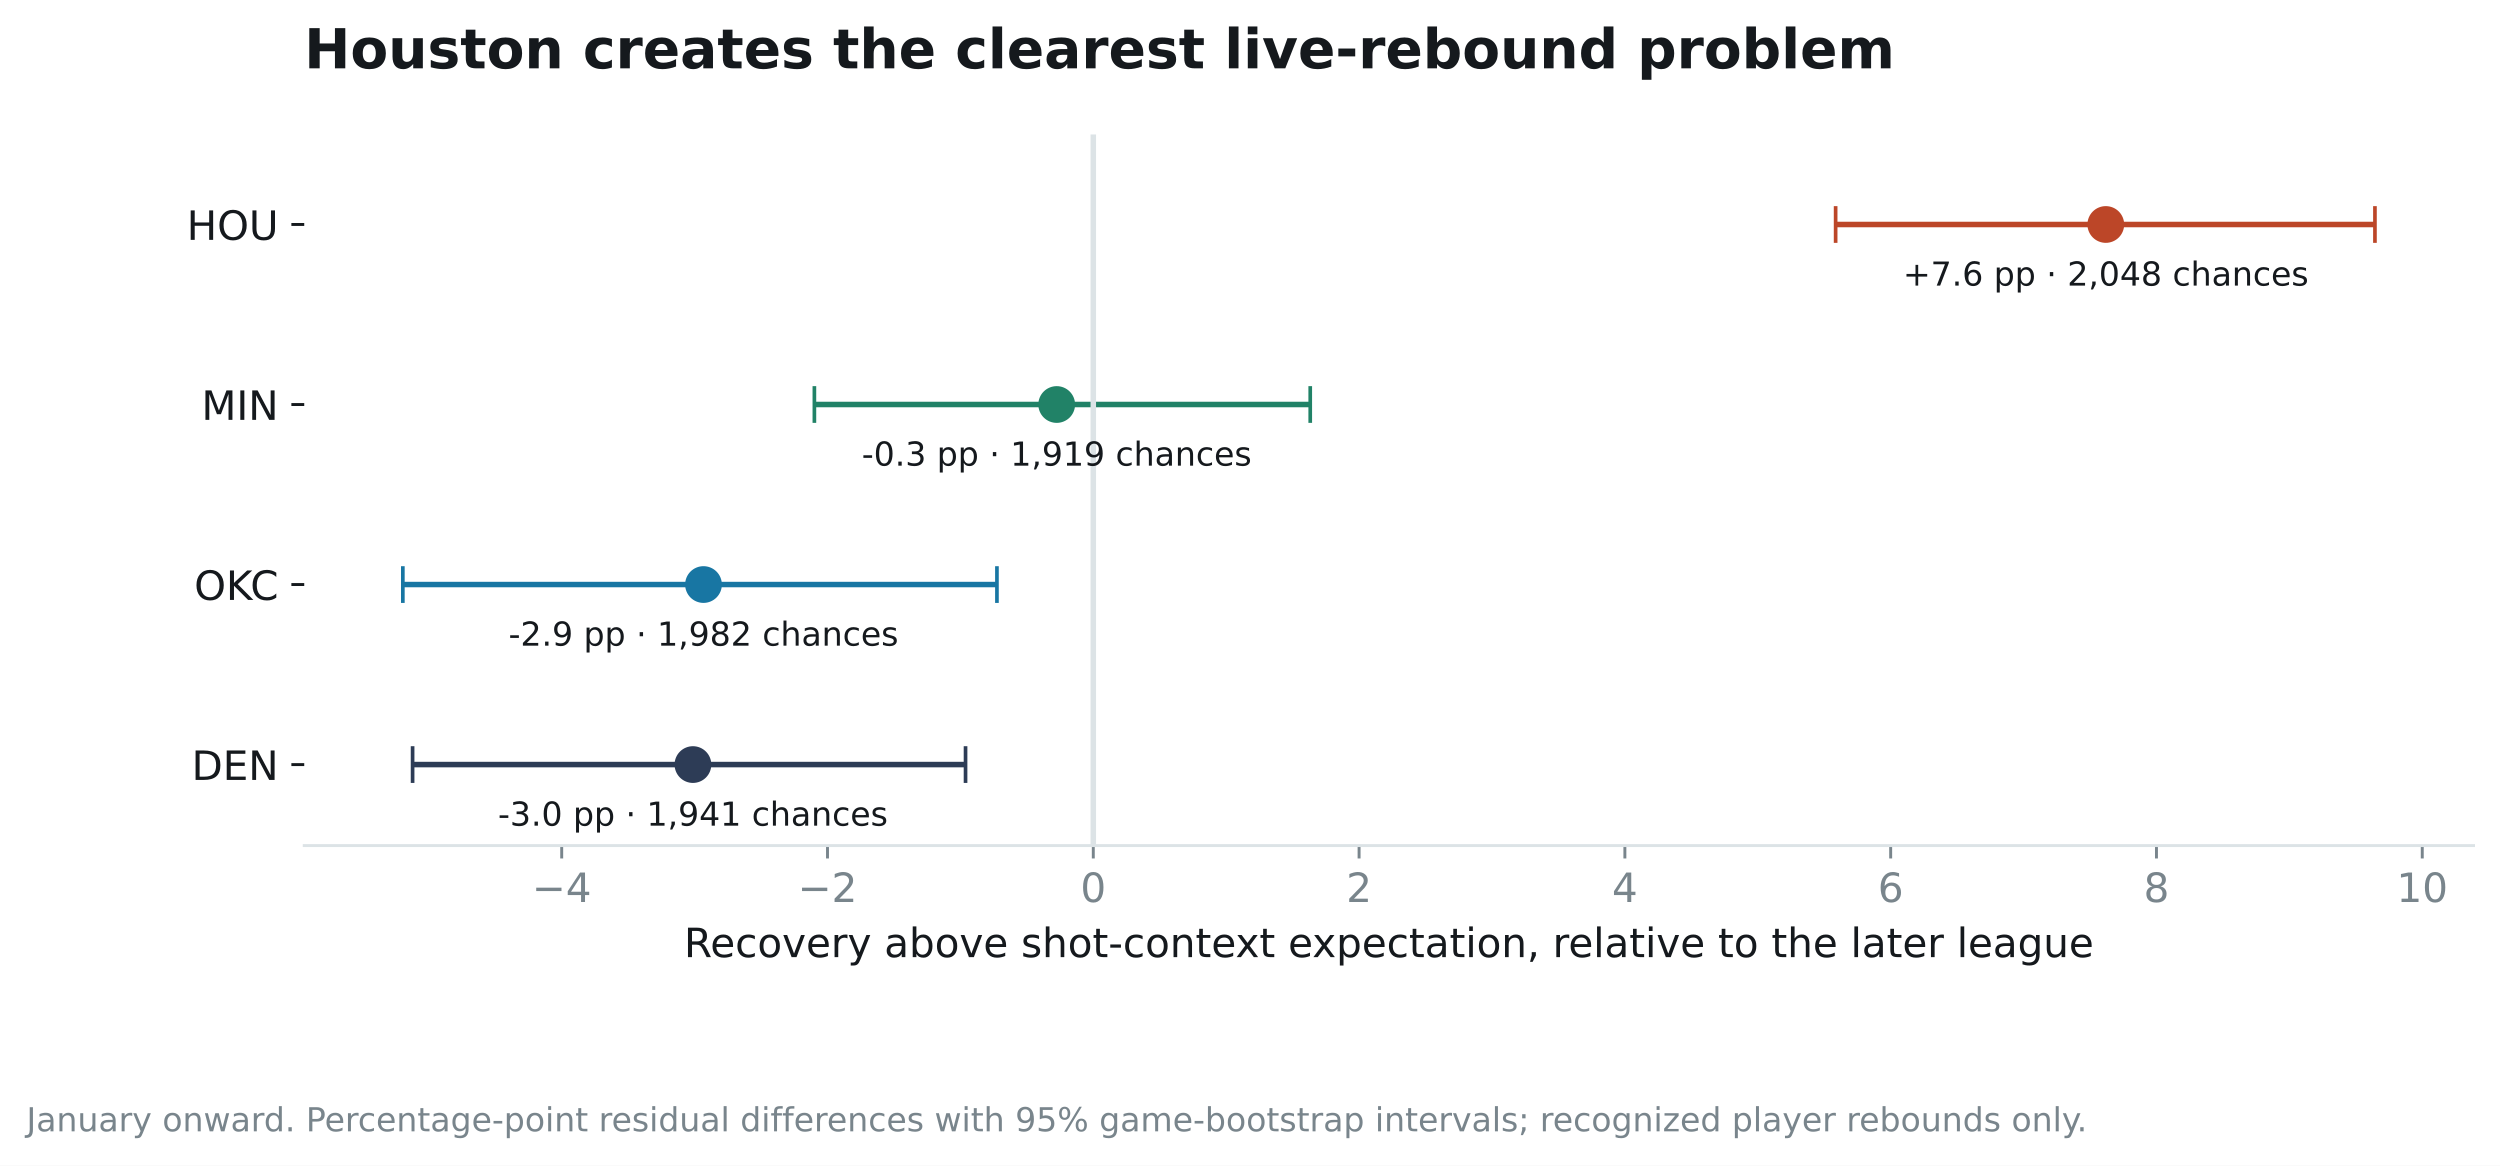
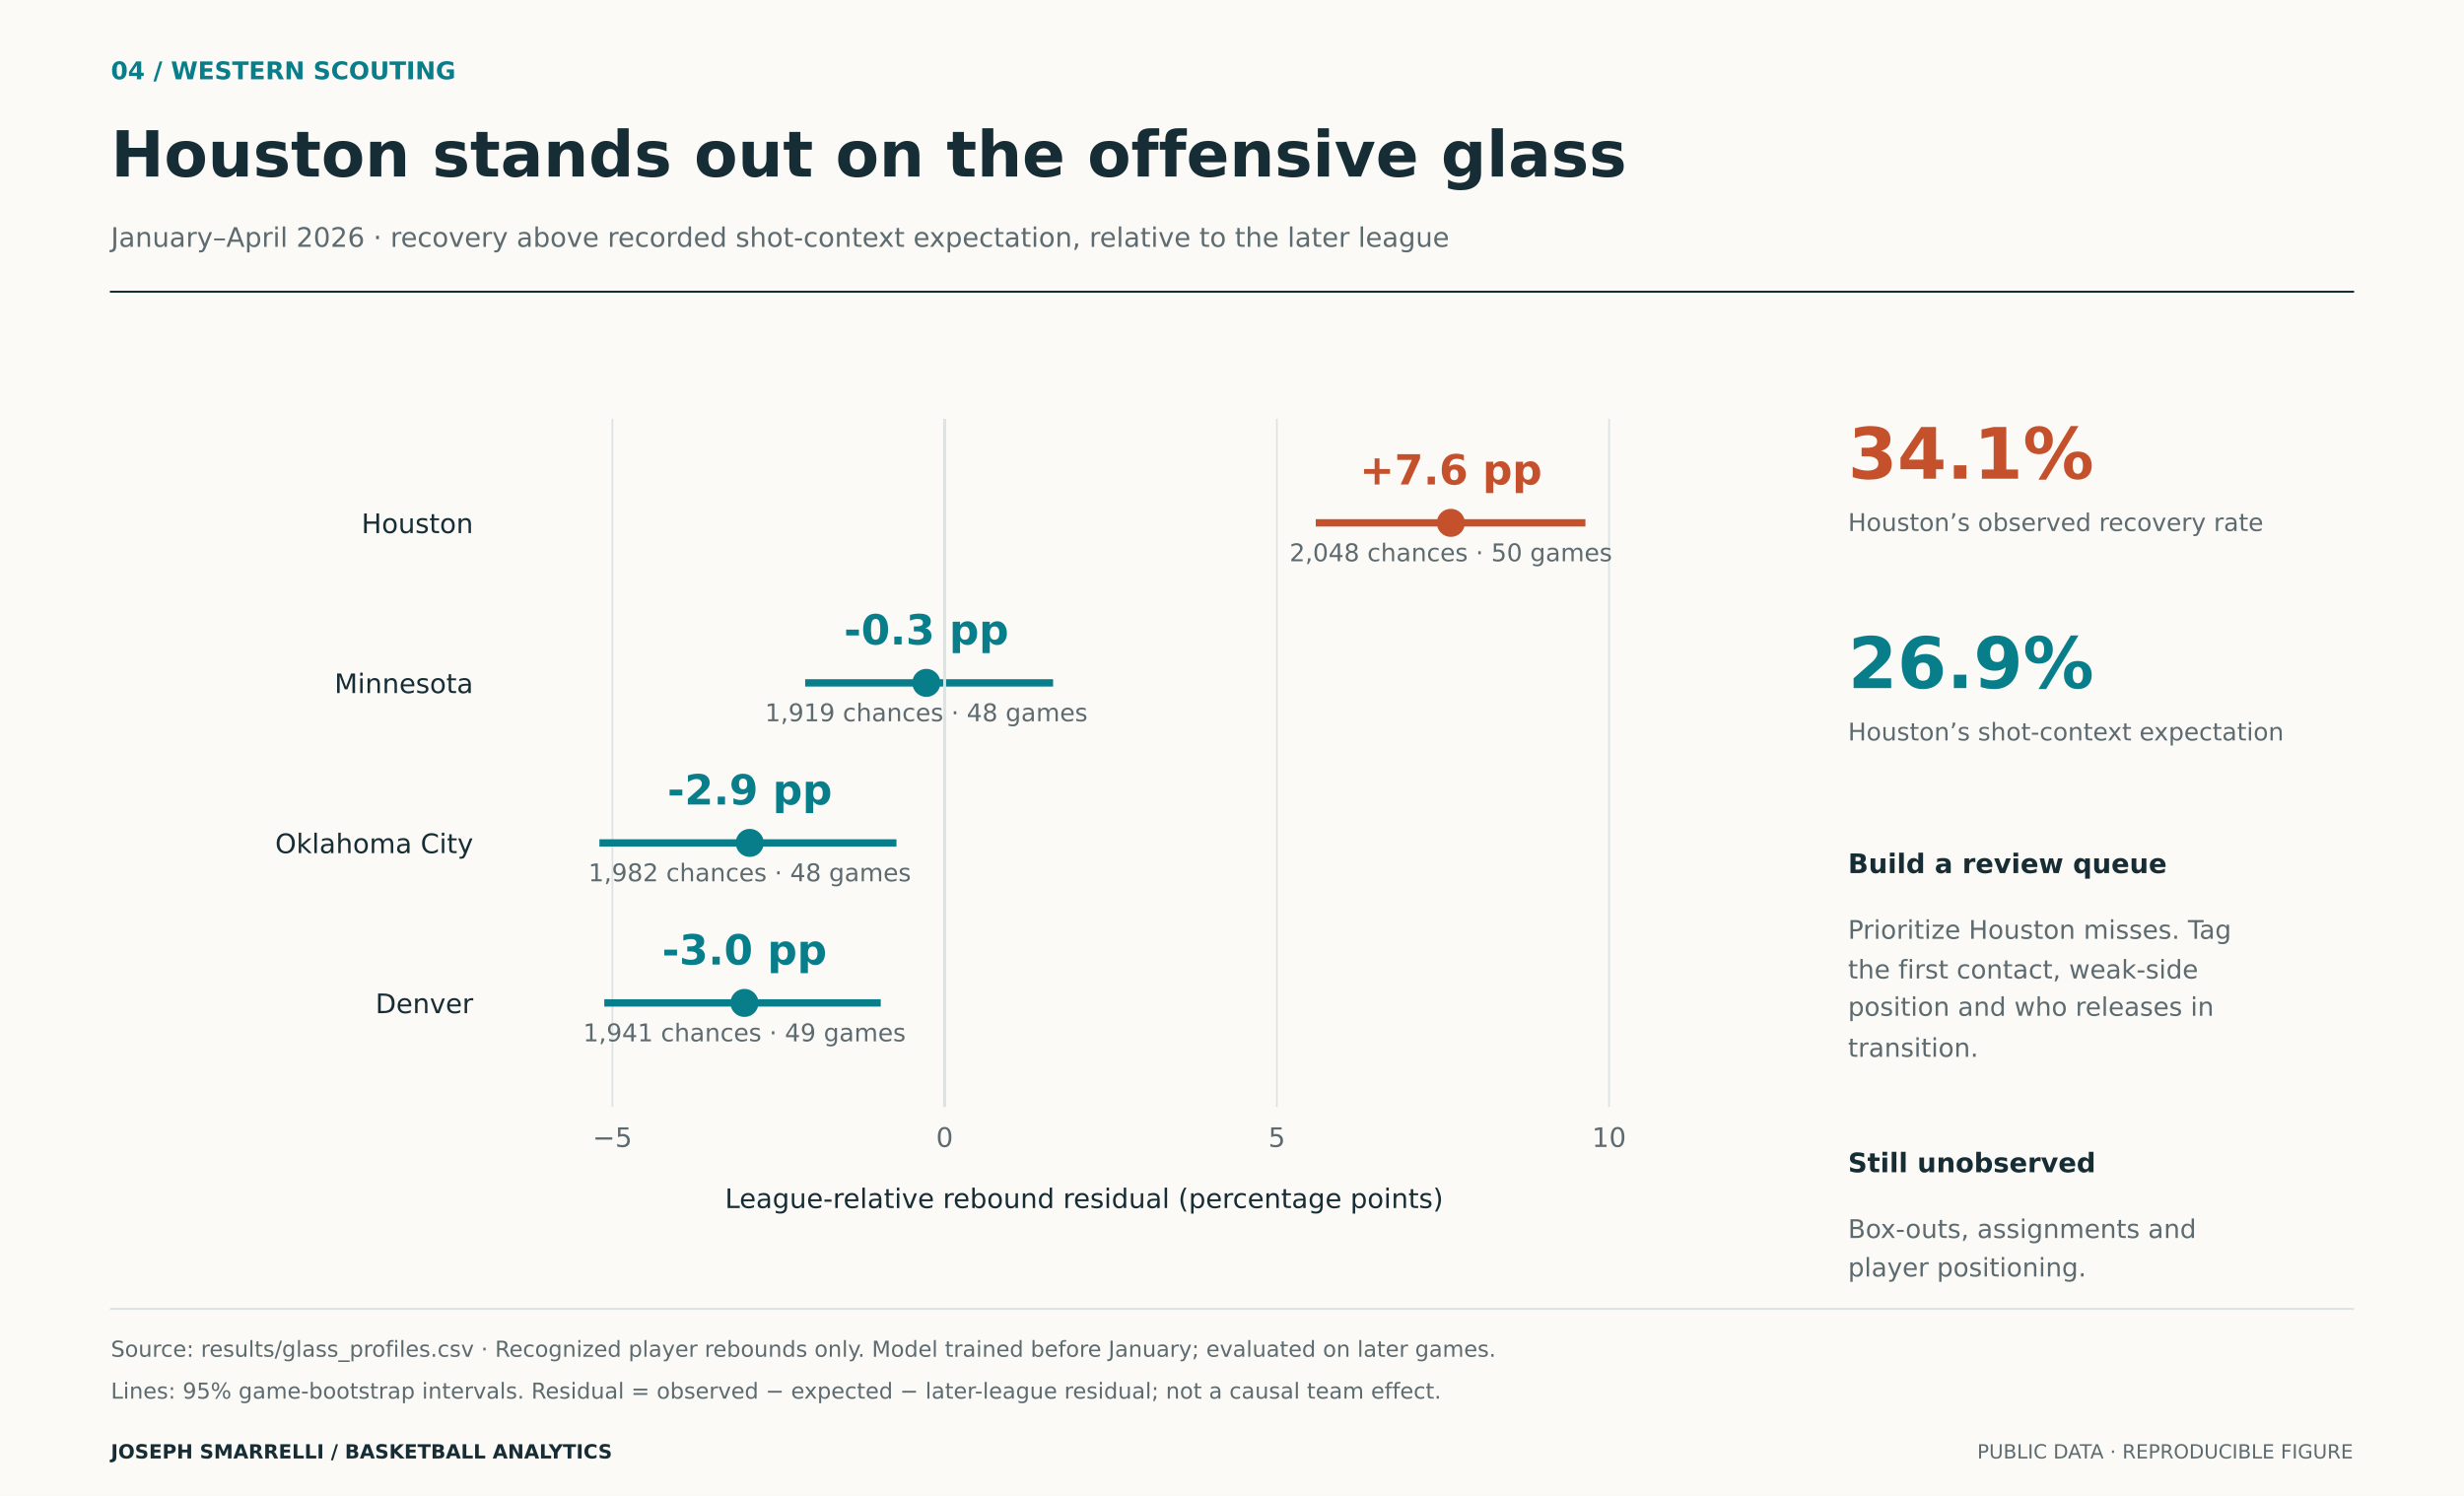
- <svg xmlns="http://www.w3.org/2000/svg" xmlns:xlink="http://www.w3.org/1999/xlink" width="680.4pt" height="317.256pt" viewBox="0 0 680.4 317.256" version="1.1">
+ <svg xmlns="http://www.w3.org/2000/svg" xmlns:xlink="http://www.w3.org/1999/xlink" width="1008pt" height="612pt" viewBox="0 0 1008 612" version="1.1">
  <defs>
    <style type="text/css">*{stroke-linejoin: round; stroke-linecap: butt}</style>
  </defs>
  <g id="figure_1">
    <g id="patch_1">
-       <path d="M -0 317.256  L 680.4 317.256  L 680.4 0  L -0 0  z " style="fill: #ffffff" />
+       <path d="M 0 612 L 1008 612 L 1008 0 L 0 0 z " style="fill: #fbfaf6" />
    </g>
    <g id="axes_1">
      <g id="patch_2">
-         <path d="M 82.8 230.134  L 673.2 230.134  L 673.2 36.598  L 82.8 36.598  z " style="fill: #ffffff" />
+         <path d="M 201.6 452.88 L 685.44 452.88 L 685.44 171.36 L 201.6 171.36 z " style="fill: #fbfaf6" />
      </g>
      <g id="matplotlib.axis_1">
        <g id="xtick_1">
          <g id="line2d_1">
-             <defs>
-               <path id="m6db5ade228" d="M 0 0  L 0 3.5  " style="stroke: #79858c; stroke-width: 0.8" />
-             </defs>
-             <g>
-               <use xlink:href="#m6db5ade228" x="152.873" y="230.134" style="fill: #79858c; stroke: #79858c; stroke-width: 0.8" />
-             </g>
-           </g>
+             <path d="M 250.528 452.88 L 250.528 171.36 " clip-path="url(#p21c46d06e3)" style="fill: none; stroke: #dce3e3; stroke-width: 0.7; stroke-linecap: square" />
+           </g>
+           <g id="line2d_2" />
          <g id="text_1">
-             <text style="font-size: 11px; font-family: 'DejaVu Sans'; text-anchor: middle; fill: #79858c" x="152.873" y="245.491" transform="rotate(-0 152.8732 245.4911)">−4</text>
+             <text style="font-size: 11px; font-family: 'DejaVu Sans'; text-anchor: middle; fill: #5d6b70" x="250.528" y="469.237" transform="rotate(-0 250.5276 469.2374)">−5</text>
          </g>
        </g>
        <g id="xtick_2">
-           <g id="line2d_2">
-             <g>
-               <use xlink:href="#m6db5ade228" x="225.212" y="230.134" style="fill: #79858c; stroke: #79858c; stroke-width: 0.8" />
-             </g>
-           </g>
+           <g id="line2d_3">
+             <path d="M 386.438 452.88 L 386.438 171.36 " clip-path="url(#p21c46d06e3)" style="fill: none; stroke: #dce3e3; stroke-width: 0.7; stroke-linecap: square" />
+           </g>
+           <g id="line2d_4" />
          <g id="text_2">
-             <text style="font-size: 11px; font-family: 'DejaVu Sans'; text-anchor: middle; fill: #79858c" x="225.212" y="245.491" transform="rotate(-0 225.2116 245.4911)">−2</text>
+             <text style="font-size: 11px; font-family: 'DejaVu Sans'; text-anchor: middle; fill: #5d6b70" x="386.438" y="469.237" transform="rotate(-0 386.4378 469.2374)">0</text>
          </g>
        </g>
        <g id="xtick_3">
-           <g id="line2d_3">
-             <g>
-               <use xlink:href="#m6db5ade228" x="297.55" y="230.134" style="fill: #79858c; stroke: #79858c; stroke-width: 0.8" />
-             </g>
-           </g>
+           <g id="line2d_5">
+             <path d="M 522.348 452.88 L 522.348 171.36 " clip-path="url(#p21c46d06e3)" style="fill: none; stroke: #dce3e3; stroke-width: 0.7; stroke-linecap: square" />
+           </g>
+           <g id="line2d_6" />
          <g id="text_3">
-             <text style="font-size: 11px; font-family: 'DejaVu Sans'; text-anchor: middle; fill: #79858c" x="297.55" y="245.491" transform="rotate(-0 297.5499 245.4911)">0</text>
+             <text style="font-size: 11px; font-family: 'DejaVu Sans'; text-anchor: middle; fill: #5d6b70" x="522.348" y="469.237" transform="rotate(-0 522.3479 469.2374)">5</text>
          </g>
        </g>
        <g id="xtick_4">
-           <g id="line2d_4">
-             <g>
-               <use xlink:href="#m6db5ade228" x="369.888" y="230.134" style="fill: #79858c; stroke: #79858c; stroke-width: 0.8" />
-             </g>
-           </g>
+           <g id="line2d_7">
+             <path d="M 658.258 452.88 L 658.258 171.36 " clip-path="url(#p21c46d06e3)" style="fill: none; stroke: #dce3e3; stroke-width: 0.7; stroke-linecap: square" />
+           </g>
+           <g id="line2d_8" />
          <g id="text_4">
-             <text style="font-size: 11px; font-family: 'DejaVu Sans'; text-anchor: middle; fill: #79858c" x="369.888" y="245.491" transform="rotate(-0 369.8883 245.4911)">2</text>
-           </g>
-         </g>
-         <g id="xtick_5">
-           <g id="line2d_5">
-             <g>
-               <use xlink:href="#m6db5ade228" x="442.227" y="230.134" style="fill: #79858c; stroke: #79858c; stroke-width: 0.8" />
-             </g>
-           </g>
-           <g id="text_5">
-             <text style="font-size: 11px; font-family: 'DejaVu Sans'; text-anchor: middle; fill: #79858c" x="442.227" y="245.491" transform="rotate(-0 442.2267 245.4911)">4</text>
-           </g>
-         </g>
-         <g id="xtick_6">
-           <g id="line2d_6">
-             <g>
-               <use xlink:href="#m6db5ade228" x="514.565" y="230.134" style="fill: #79858c; stroke: #79858c; stroke-width: 0.8" />
-             </g>
-           </g>
-           <g id="text_6">
-             <text style="font-size: 11px; font-family: 'DejaVu Sans'; text-anchor: middle; fill: #79858c" x="514.565" y="245.491" transform="rotate(-0 514.5651 245.4911)">6</text>
-           </g>
-         </g>
-         <g id="xtick_7">
-           <g id="line2d_7">
-             <g>
-               <use xlink:href="#m6db5ade228" x="586.903" y="230.134" style="fill: #79858c; stroke: #79858c; stroke-width: 0.8" />
-             </g>
-           </g>
-           <g id="text_7">
-             <text style="font-size: 11px; font-family: 'DejaVu Sans'; text-anchor: middle; fill: #79858c" x="586.903" y="245.491" transform="rotate(-0 586.9035 245.4911)">8</text>
-           </g>
-         </g>
-         <g id="xtick_8">
-           <g id="line2d_8">
-             <g>
-               <use xlink:href="#m6db5ade228" x="659.242" y="230.134" style="fill: #79858c; stroke: #79858c; stroke-width: 0.8" />
-             </g>
-           </g>
-           <g id="text_8">
-             <text style="font-size: 11px; font-family: 'DejaVu Sans'; text-anchor: middle; fill: #79858c" x="659.242" y="245.491" transform="rotate(-0 659.2419 245.4911)">10</text>
-           </g>
-         </g>
-         <g id="text_9">
-           <text style="font-size: 11px; font-family: 'DejaVu Sans'; text-anchor: middle; fill: #15191d" x="378" y="260.492" transform="rotate(-0 378 260.4919)">Recovery above shot-context expectation, relative to the later league</text>
+             <text style="font-size: 11px; font-family: 'DejaVu Sans'; text-anchor: middle; fill: #5d6b70" x="658.258" y="469.237" transform="rotate(-0 658.258 469.2374)">10</text>
+           </g>
+         </g>
+         <g id="text_5">
+           <text style="font-size: 11px; font-family: 'DejaVu Sans'; text-anchor: middle; fill: #172d36" x="443.52" y="494.238" transform="rotate(-0 443.52 494.2383)">League-relative rebound residual (percentage points)</text>
        </g>
      </g>
      <g id="matplotlib.axis_2">
        <g id="ytick_1">
-           <g id="line2d_9">
-             <defs>
-               <path id="m6fc1f9efe8" d="M 0 0  L -3.5 0  " style="stroke: #15191d; stroke-width: 0.8" />
-             </defs>
-             <g>
-               <use xlink:href="#m6fc1f9efe8" x="82.8" y="61.096" style="fill: #15191d; stroke: #15191d; stroke-width: 0.8" />
-             </g>
-           </g>
-           <g id="text_10">
-             <text style="font-size: 11px; font-family: 'DejaVu Sans'; text-anchor: end; fill: #15191d" x="75.8" y="65.275" transform="rotate(-0 75.8 65.2746)">HOU</text>
+           <g id="line2d_9" />
+           <g id="text_6">
+             <text style="font-size: 11px; font-family: 'DejaVu Sans'; text-anchor: end; fill: #172d36" x="193.6" y="218.094" transform="rotate(-0 193.6 218.0941)">Houston</text>
          </g>
        </g>
        <g id="ytick_2">
-           <g id="line2d_10">
-             <g>
-               <use xlink:href="#m6fc1f9efe8" x="82.8" y="110.092" style="fill: #15191d; stroke: #15191d; stroke-width: 0.8" />
-             </g>
-           </g>
-           <g id="text_11">
-             <text style="font-size: 11px; font-family: 'DejaVu Sans'; text-anchor: end; fill: #15191d" x="75.8" y="114.271" transform="rotate(-0 75.8 114.2711)">MIN</text>
+           <g id="line2d_10" />
+           <g id="text_7">
+             <text style="font-size: 11px; font-family: 'DejaVu Sans'; text-anchor: end; fill: #172d36" x="193.6" y="283.564" transform="rotate(-0 193.6 283.5643)">Minnesota</text>
          </g>
        </g>
        <g id="ytick_3">
-           <g id="line2d_11">
-             <g>
-               <use xlink:href="#m6fc1f9efe8" x="82.8" y="159.089" style="fill: #15191d; stroke: #15191d; stroke-width: 0.8" />
-             </g>
-           </g>
-           <g id="text_12">
-             <text style="font-size: 11px; font-family: 'DejaVu Sans'; text-anchor: end; fill: #15191d" x="75.8" y="163.268" transform="rotate(-0 75.8 163.2675)">OKC</text>
+           <g id="line2d_11" />
+           <g id="text_8">
+             <text style="font-size: 11px; font-family: 'DejaVu Sans'; text-anchor: end; fill: #172d36" x="193.6" y="349.034" transform="rotate(-0 193.6 349.034)">Oklahoma City</text>
          </g>
        </g>
        <g id="ytick_4">
-           <g id="line2d_12">
-             <g>
-               <use xlink:href="#m6fc1f9efe8" x="82.8" y="208.085" style="fill: #15191d; stroke: #15191d; stroke-width: 0.8" />
-             </g>
-           </g>
-           <g id="text_13">
-             <text style="font-size: 11px; font-family: 'DejaVu Sans'; text-anchor: end; fill: #15191d" x="75.8" y="212.264" transform="rotate(-0 75.8 212.264)">DEN</text>
+           <g id="line2d_12" />
+           <g id="text_9">
+             <text style="font-size: 11px; font-family: 'DejaVu Sans'; text-anchor: end; fill: #172d36" x="193.6" y="414.503" transform="rotate(-0 193.6 414.5034)">Denver</text>
          </g>
        </g>
      </g>
      <g id="LineCollection_1">
-         <path d="M 499.584 61.096  L 646.364 61.096  " clip-path="url(#p2a16ce71af)" style="fill: none; stroke: #bc4628; stroke-width: 1.5" />
+         <path d="M 538.271 213.915 L 648.58 213.915 " clip-path="url(#p21c46d06e3)" style="fill: none; stroke: #c4512c; stroke-width: 3" />
+       </g>
+       <g id="LineCollection_2">
+         <path d="M 329.391 279.385 L 430.81 279.385 " clip-path="url(#p21c46d06e3)" style="fill: none; stroke: #087e8b; stroke-width: 3" />
+       </g>
+       <g id="LineCollection_3">
+         <path d="M 245.216 344.855 L 366.729 344.855 " clip-path="url(#p21c46d06e3)" style="fill: none; stroke: #087e8b; stroke-width: 3" />
+       </g>
+       <g id="LineCollection_4">
+         <path d="M 247.21 410.325 L 360.308 410.325 " clip-path="url(#p21c46d06e3)" style="fill: none; stroke: #087e8b; stroke-width: 3" />
      </g>
      <g id="line2d_13">
+         <path d="M 386.438 452.88 L 386.438 171.36 " clip-path="url(#p21c46d06e3)" style="fill: none; stroke: #dce3e3; stroke-width: 1.2; stroke-linecap: square" />
+       </g>
+       <g id="PathCollection_1">
        <defs>
-           <path id="m99130acad2" d="M 0 5  L 0 -5  " style="stroke: #bc4628" />
+           <path id="m647520c1a6" d="M 0 5.244 C 1.391 5.244 2.725 4.691 3.708 3.708 C 4.691 2.725 5.244 1.391 5.244 0 C 5.244 -1.391 4.691 -2.725 3.708 -3.708 C 2.725 -4.691 1.391 -5.244 0 -5.244 C -1.391 -5.244 -2.725 -4.691 -3.708 -3.708 C -4.691 -2.725 -5.244 -1.391 -5.244 0 C -5.244 1.391 -4.691 2.725 -3.708 3.708 C -2.725 4.691 -1.391 5.244 0 5.244 z " style="stroke: #c4512c" />
        </defs>
-         <g clip-path="url(#p2a16ce71af)">
-           <use xlink:href="#m99130acad2" x="499.584" y="61.096" style="fill: #bc4628; stroke: #bc4628" />
-         </g>
-       </g>
-       <g id="line2d_14">
-         <g clip-path="url(#p2a16ce71af)">
-           <use xlink:href="#m99130acad2" x="646.364" y="61.096" style="fill: #bc4628; stroke: #bc4628" />
-         </g>
-       </g>
-       <g id="LineCollection_2">
-         <path d="M 221.642 110.092  L 356.593 110.092  " clip-path="url(#p2a16ce71af)" style="fill: none; stroke: #218267; stroke-width: 1.5" />
-       </g>
-       <g id="line2d_15">
+         <g clip-path="url(#p21c46d06e3)">
+           <use xlink:href="#m647520c1a6" x="593.532" y="213.915" style="fill: #c4512c; stroke: #c4512c" />
+         </g>
+       </g>
+       <g id="text_10">
+         <text style="font-weight: 700; font-size: 17px; font-family: 'DejaVu Sans'; text-anchor: middle; fill: #c4512c" x="593.532" y="198.203" transform="rotate(-0 593.5315 198.2026)">+7.6 pp</text>
+       </g>
+       <g id="text_11">
+         <text style="font-size: 10px; font-family: 'DejaVu Sans'; text-anchor: middle; fill: #5d6b70" x="593.532" y="229.628" transform="rotate(-0 593.5315 229.6281)">2,048 chances · 50 games</text>
+       </g>
+       <g id="PathCollection_2">
        <defs>
-           <path id="m9e8e3c8988" d="M 0 5  L 0 -5  " style="stroke: #218267" />
+           <path id="md476bb4f15" d="M 0 5.244 C 1.391 5.244 2.725 4.691 3.708 3.708 C 4.691 2.725 5.244 1.391 5.244 0 C 5.244 -1.391 4.691 -2.725 3.708 -3.708 C 2.725 -4.691 1.391 -5.244 0 -5.244 C -1.391 -5.244 -2.725 -4.691 -3.708 -3.708 C -4.691 -2.725 -5.244 -1.391 -5.244 0 C -5.244 1.391 -4.691 2.725 -3.708 3.708 C -2.725 4.691 -1.391 5.244 0 5.244 z " style="stroke: #087e8b" />
        </defs>
-         <g clip-path="url(#p2a16ce71af)">
-           <use xlink:href="#m9e8e3c8988" x="221.642" y="110.092" style="fill: #218267; stroke: #218267" />
-         </g>
-       </g>
-       <g id="line2d_16">
-         <g clip-path="url(#p2a16ce71af)">
-           <use xlink:href="#m9e8e3c8988" x="356.593" y="110.092" style="fill: #218267; stroke: #218267" />
-         </g>
-       </g>
-       <g id="LineCollection_3">
-         <path d="M 109.636 159.089  L 271.325 159.089  " clip-path="url(#p2a16ce71af)" style="fill: none; stroke: #1876a3; stroke-width: 1.5" />
-       </g>
-       <g id="line2d_17">
-         <defs>
-           <path id="m422f4557f7" d="M 0 5  L 0 -5  " style="stroke: #1876a3" />
-         </defs>
-         <g clip-path="url(#p2a16ce71af)">
-           <use xlink:href="#m422f4557f7" x="109.636" y="159.089" style="fill: #1876a3; stroke: #1876a3" />
-         </g>
-       </g>
-       <g id="line2d_18">
-         <g clip-path="url(#p2a16ce71af)">
-           <use xlink:href="#m422f4557f7" x="271.325" y="159.089" style="fill: #1876a3; stroke: #1876a3" />
-         </g>
-       </g>
-       <g id="LineCollection_4">
-         <path d="M 112.29 208.085  L 262.781 208.085  " clip-path="url(#p2a16ce71af)" style="fill: none; stroke: #2d3c56; stroke-width: 1.5" />
-       </g>
-       <g id="line2d_19">
-         <defs>
-           <path id="m2d0df6b1dd" d="M 0 5  L 0 -5  " style="stroke: #2d3c56" />
-         </defs>
-         <g clip-path="url(#p2a16ce71af)">
-           <use xlink:href="#m2d0df6b1dd" x="112.29" y="208.085" style="fill: #2d3c56; stroke: #2d3c56" />
-         </g>
-       </g>
-       <g id="line2d_20">
-         <g clip-path="url(#p2a16ce71af)">
-           <use xlink:href="#m2d0df6b1dd" x="262.781" y="208.085" style="fill: #2d3c56; stroke: #2d3c56" />
-         </g>
-       </g>
-       <g id="line2d_21">
-         <path d="M 297.55 230.134  L 297.55 36.598  " clip-path="url(#p2a16ce71af)" style="fill: none; stroke: #dce3e6; stroke-width: 1.5; stroke-linecap: square" />
-       </g>
-       <g id="line2d_22">
-         <defs>
-           <path id="mc65d8b5914" d="M 0 4.5  C 1.193 4.5 2.338 4.026 3.182 3.182  C 4.026 2.338 4.5 1.193 4.5 0  C 4.5 -1.193 4.026 -2.338 3.182 -3.182  C 2.338 -4.026 1.193 -4.5 0 -4.5  C -1.193 -4.5 -2.338 -4.026 -3.182 -3.182  C -4.026 -2.338 -4.5 -1.193 -4.5 0  C -4.5 1.193 -4.026 2.338 -3.182 3.182  C -2.338 4.026 -1.193 4.5 0 4.5  z " style="stroke: #bc4628" />
-         </defs>
-         <g clip-path="url(#p2a16ce71af)">
-           <use xlink:href="#mc65d8b5914" x="573.115" y="61.096" style="fill: #bc4628; stroke: #bc4628" />
-         </g>
-       </g>
-       <g id="line2d_23">
-         <defs>
-           <path id="m6ace1d4cc5" d="M 0 4.5  C 1.193 4.5 2.338 4.026 3.182 3.182  C 4.026 2.338 4.5 1.193 4.5 0  C 4.5 -1.193 4.026 -2.338 3.182 -3.182  C 2.338 -4.026 1.193 -4.5 0 -4.5  C -1.193 -4.5 -2.338 -4.026 -3.182 -3.182  C -4.026 -2.338 -4.5 -1.193 -4.5 0  C -4.5 1.193 -4.026 2.338 -3.182 3.182  C -2.338 4.026 -1.193 4.5 0 4.5  z " style="stroke: #218267" />
-         </defs>
-         <g clip-path="url(#p2a16ce71af)">
-           <use xlink:href="#m6ace1d4cc5" x="287.592" y="110.092" style="fill: #218267; stroke: #218267" />
-         </g>
-       </g>
-       <g id="line2d_24">
-         <defs>
-           <path id="m87a5c7e30f" d="M 0 4.5  C 1.193 4.5 2.338 4.026 3.182 3.182  C 4.026 2.338 4.5 1.193 4.5 0  C 4.5 -1.193 4.026 -2.338 3.182 -3.182  C 2.338 -4.026 1.193 -4.5 0 -4.5  C -1.193 -4.5 -2.338 -4.026 -3.182 -3.182  C -4.026 -2.338 -4.5 -1.193 -4.5 0  C -4.5 1.193 -4.026 2.338 -3.182 3.182  C -2.338 4.026 -1.193 4.5 0 4.5  z " style="stroke: #1876a3" />
-         </defs>
-         <g clip-path="url(#p2a16ce71af)">
-           <use xlink:href="#m87a5c7e30f" x="191.465" y="159.089" style="fill: #1876a3; stroke: #1876a3" />
-         </g>
-       </g>
-       <g id="line2d_25">
-         <defs>
-           <path id="mcdff243aa4" d="M 0 4.5  C 1.193 4.5 2.338 4.026 3.182 3.182  C 4.026 2.338 4.5 1.193 4.5 0  C 4.5 -1.193 4.026 -2.338 3.182 -3.182  C 2.338 -4.026 1.193 -4.5 0 -4.5  C -1.193 -4.5 -2.338 -4.026 -3.182 -3.182  C -4.026 -2.338 -4.5 -1.193 -4.5 0  C -4.5 1.193 -4.026 2.338 -3.182 3.182  C -2.338 4.026 -1.193 4.5 0 4.5  z " style="stroke: #2d3c56" />
-         </defs>
-         <g clip-path="url(#p2a16ce71af)">
-           <use xlink:href="#mcdff243aa4" x="188.591" y="208.085" style="fill: #2d3c56; stroke: #2d3c56" />
-         </g>
-       </g>
-       <g id="patch_3">
-         <path d="M 82.8 230.134  L 673.2 230.134  " style="fill: none; stroke: #dce3e6; stroke-width: 0.8; stroke-linejoin: miter; stroke-linecap: square" />
+         <g clip-path="url(#p21c46d06e3)">
+           <use xlink:href="#md476bb4f15" x="378.954" y="279.385" style="fill: #087e8b; stroke: #087e8b" />
+         </g>
+       </g>
+       <g id="text_12">
+         <text style="font-weight: 700; font-size: 17px; font-family: 'DejaVu Sans'; text-anchor: middle; fill: #087e8b" x="378.954" y="263.672" transform="rotate(-0 378.9542 263.6724)">-0.3 pp</text>
+       </g>
+       <g id="text_13">
+         <text style="font-size: 10px; font-family: 'DejaVu Sans'; text-anchor: middle; fill: #5d6b70" x="378.954" y="295.098" transform="rotate(-0 378.9542 295.0979)">1,919 chances · 48 games</text>
+       </g>
+       <g id="PathCollection_3">
+         <g clip-path="url(#p21c46d06e3)">
+           <use xlink:href="#md476bb4f15" x="306.713" y="344.855" style="fill: #087e8b; stroke: #087e8b" />
+         </g>
      </g>
      <g id="text_14">
-         <text style="font-size: 9px; font-family: 'DejaVu Sans'; text-anchor: middle; fill: #15191d" x="573.115" y="77.734" transform="rotate(-0 573.1149 77.73377)">+7.6 pp · 2,048 chances</text>
+         <text style="font-weight: 700; font-size: 17px; font-family: 'DejaVu Sans'; text-anchor: middle; fill: #087e8b" x="306.713" y="329.142" transform="rotate(-0 306.7127 329.1421)">-2.9 pp</text>
      </g>
      <g id="text_15">
-         <text style="font-size: 9px; font-family: 'DejaVu Sans'; text-anchor: middle; fill: #15191d" x="287.592" y="126.73" transform="rotate(-0 287.5921 126.7302)">-0.3 pp · 1,919 chances</text>
+         <text style="font-size: 10px; font-family: 'DejaVu Sans'; text-anchor: middle; fill: #5d6b70" x="306.713" y="360.568" transform="rotate(-0 306.7127 360.5676)">1,982 chances · 48 games</text>
+       </g>
+       <g id="PathCollection_4">
+         <g clip-path="url(#p21c46d06e3)">
+           <use xlink:href="#md476bb4f15" x="304.553" y="410.325" style="fill: #087e8b; stroke: #087e8b" />
+         </g>
      </g>
      <g id="text_16">
-         <text style="font-size: 9px; font-family: 'DejaVu Sans'; text-anchor: middle; fill: #15191d" x="191.465" y="175.727" transform="rotate(-0 191.4655 175.7267)">-2.9 pp · 1,982 chances</text>
+         <text style="font-weight: 700; font-size: 17px; font-family: 'DejaVu Sans'; text-anchor: middle; fill: #087e8b" x="304.553" y="394.612" transform="rotate(-0 304.5529 394.6119)">-3.0 pp</text>
      </g>
      <g id="text_17">
-         <text style="font-size: 9px; font-family: 'DejaVu Sans'; text-anchor: middle; fill: #15191d" x="188.591" y="224.723" transform="rotate(-0 188.5915 224.7231)">-3.0 pp · 1,941 chances</text>
-       </g>
-       <g id="text_18">
-         <text style="font-weight: 700; font-size: 15px; font-family: 'DejaVu Sans'; text-anchor: start; fill: #15191d" x="82.8" y="18.598" transform="rotate(-0 82.8 18.59766)">Houston creates the clearest live-rebound problem</text>
-       </g>
+         <text style="font-size: 10px; font-family: 'DejaVu Sans'; text-anchor: middle; fill: #5d6b70" x="304.553" y="426.037" transform="rotate(-0 304.5529 426.0374)">1,941 chances · 49 games</text>
+       </g>
+     </g>
+     <g id="line2d_14">
+       <path d="M 45.36 119.34 L 962.64 119.34 " style="fill: none; stroke: #172d36; stroke-width: 0.8; stroke-linecap: square" />
+     </g>
+     <g id="line2d_15">
+       <path d="M 45.36 535.5 L 962.64 535.5 " style="fill: none; stroke: #dce3e3; stroke-width: 0.8; stroke-linecap: square" />
+     </g>
+     <g id="text_18">
+       <text style="font-weight: 700; font-size: 10px; font-family: 'DejaVu Sans'; text-anchor: start; fill: #087e8b" x="45.36" y="32.436" transform="rotate(-0 45.36 32.436)">04 / WESTERN SCOUTING</text>
    </g>
    <g id="text_19">
-       <text style="font-size: 9px; font-family: 'DejaVu Sans'; text-anchor: start; fill: #79858c" x="7.2" y="307.894" transform="rotate(-0 7.2 307.8937)">January onward. Percentage-point residual differences with 95% game-bootstrap intervals; recognized player rebounds only.</text>
+       <text style="font-weight: 700; font-size: 26px; font-family: 'DejaVu Sans'; text-anchor: start; fill: #172d36" x="45.36" y="72.216" transform="rotate(-0 45.36 72.216)">Houston stands out on the offensive glass</text>
+     </g>
+     <g id="text_20">
+       <text style="font-size: 11px; font-family: 'DejaVu Sans'; text-anchor: start; fill: #5d6b70" x="45.36" y="100.98" transform="rotate(-0 45.36 100.98)">January–April 2026 · recovery above recorded shot-context expectation, relative to the later league</text>
+     </g>
+     <g id="text_21">
+       <text style="font-weight: 700; font-size: 29px; font-family: 'DejaVu Sans'; text-anchor: start; fill: #c4512c" x="756" y="195.84" transform="rotate(-0 756 195.84)">34.1%</text>
+     </g>
+     <g id="text_22">
+       <text style="font-size: 10px; font-family: 'DejaVu Sans'; text-anchor: start; fill: #5d6b70" x="756" y="217.26" transform="rotate(-0 756 217.26)">Houston’s observed recovery rate</text>
+     </g>
+     <g id="text_23">
+       <text style="font-weight: 700; font-size: 29px; font-family: 'DejaVu Sans'; text-anchor: start; fill: #087e8b" x="756" y="281.52" transform="rotate(-0 756 281.52)">26.9%</text>
+     </g>
+     <g id="text_24">
+       <text style="font-size: 10px; font-family: 'DejaVu Sans'; text-anchor: start; fill: #5d6b70" x="756" y="302.94" transform="rotate(-0 756 302.94)">Houston’s shot-context expectation</text>
+     </g>
+     <g id="text_25">
+       <text style="font-weight: 700; font-size: 11px; font-family: 'DejaVu Sans'; text-anchor: start; fill: #172d36" x="756" y="357.198" transform="rotate(-0 756 357.1983)">Build a review queue</text>
+     </g>
+     <g id="text_26">
+       <text style="font-size: 10.5px; font-family: 'DejaVu Sans'; fill: #5d6b70" transform="translate(756 384.0923)">Prioritize Houston misses. Tag</text>
+       <text style="font-size: 10.5px; font-family: 'DejaVu Sans'; fill: #5d6b70" transform="translate(756 400.3239)">the first contact, weak-side</text>
+       <text style="font-size: 10.5px; font-family: 'DejaVu Sans'; fill: #5d6b70" transform="translate(756 415.5923)">position and who releases in</text>
+       <text style="font-size: 10.5px; font-family: 'DejaVu Sans'; fill: #5d6b70" transform="translate(756 432.3595)">transition.</text>
+     </g>
+     <g id="text_27">
+       <text style="font-weight: 700; font-size: 11px; font-family: 'DejaVu Sans'; text-anchor: start; fill: #172d36" x="756" y="479.598" transform="rotate(-0 756 479.5983)">Still unobserved</text>
+     </g>
+     <g id="text_28">
+       <text style="font-size: 10.5px; font-family: 'DejaVu Sans'; fill: #5d6b70" transform="translate(756 506.4923)">Box-outs, assignments and</text>
+       <text style="font-size: 10.5px; font-family: 'DejaVu Sans'; fill: #5d6b70" transform="translate(756 522.2423)">player positioning.</text>
+     </g>
+     <g id="text_29">
+       <text style="font-size: 9px; font-family: 'DejaVu Sans'; text-anchor: start; fill: #5d6b70" x="45.36" y="555.084" transform="rotate(-0 45.36 555.084)">Source: results/glass_profiles.csv · Recognized player rebounds only. Model trained before January; evaluated on later games.</text>
+     </g>
+     <g id="text_30">
+       <text style="font-size: 9px; font-family: 'DejaVu Sans'; text-anchor: start; fill: #5d6b70" x="45.36" y="572.22" transform="rotate(-0 45.36 572.22)">Lines: 95% game-bootstrap intervals. Residual = observed − expected − later-league residual; not a causal team effect.</text>
+     </g>
+     <g id="text_31">
+       <text style="font-weight: 700; font-size: 8px; font-family: 'DejaVu Sans'; text-anchor: start; fill: #172d36" x="45.36" y="596.7" transform="rotate(-0 45.36 596.7)">JOSEPH SMARRELLI  /  BASKETBALL ANALYTICS</text>
+     </g>
+     <g id="text_32">
+       <text style="font-size: 8px; font-family: 'DejaVu Sans'; text-anchor: end; fill: #5d6b70" x="962.64" y="596.7" transform="rotate(-0 962.64 596.7)">PUBLIC DATA · REPRODUCIBLE FIGURE</text>
    </g>
  </g>
  <defs>
-     <clipPath id="p2a16ce71af">
-       <rect x="82.8" y="36.598" width="590.4" height="193.536" />
+     <clipPath id="p21c46d06e3">
+       <rect x="201.6" y="171.36" width="483.84" height="281.52" />
    </clipPath>
  </defs>
</svg>
